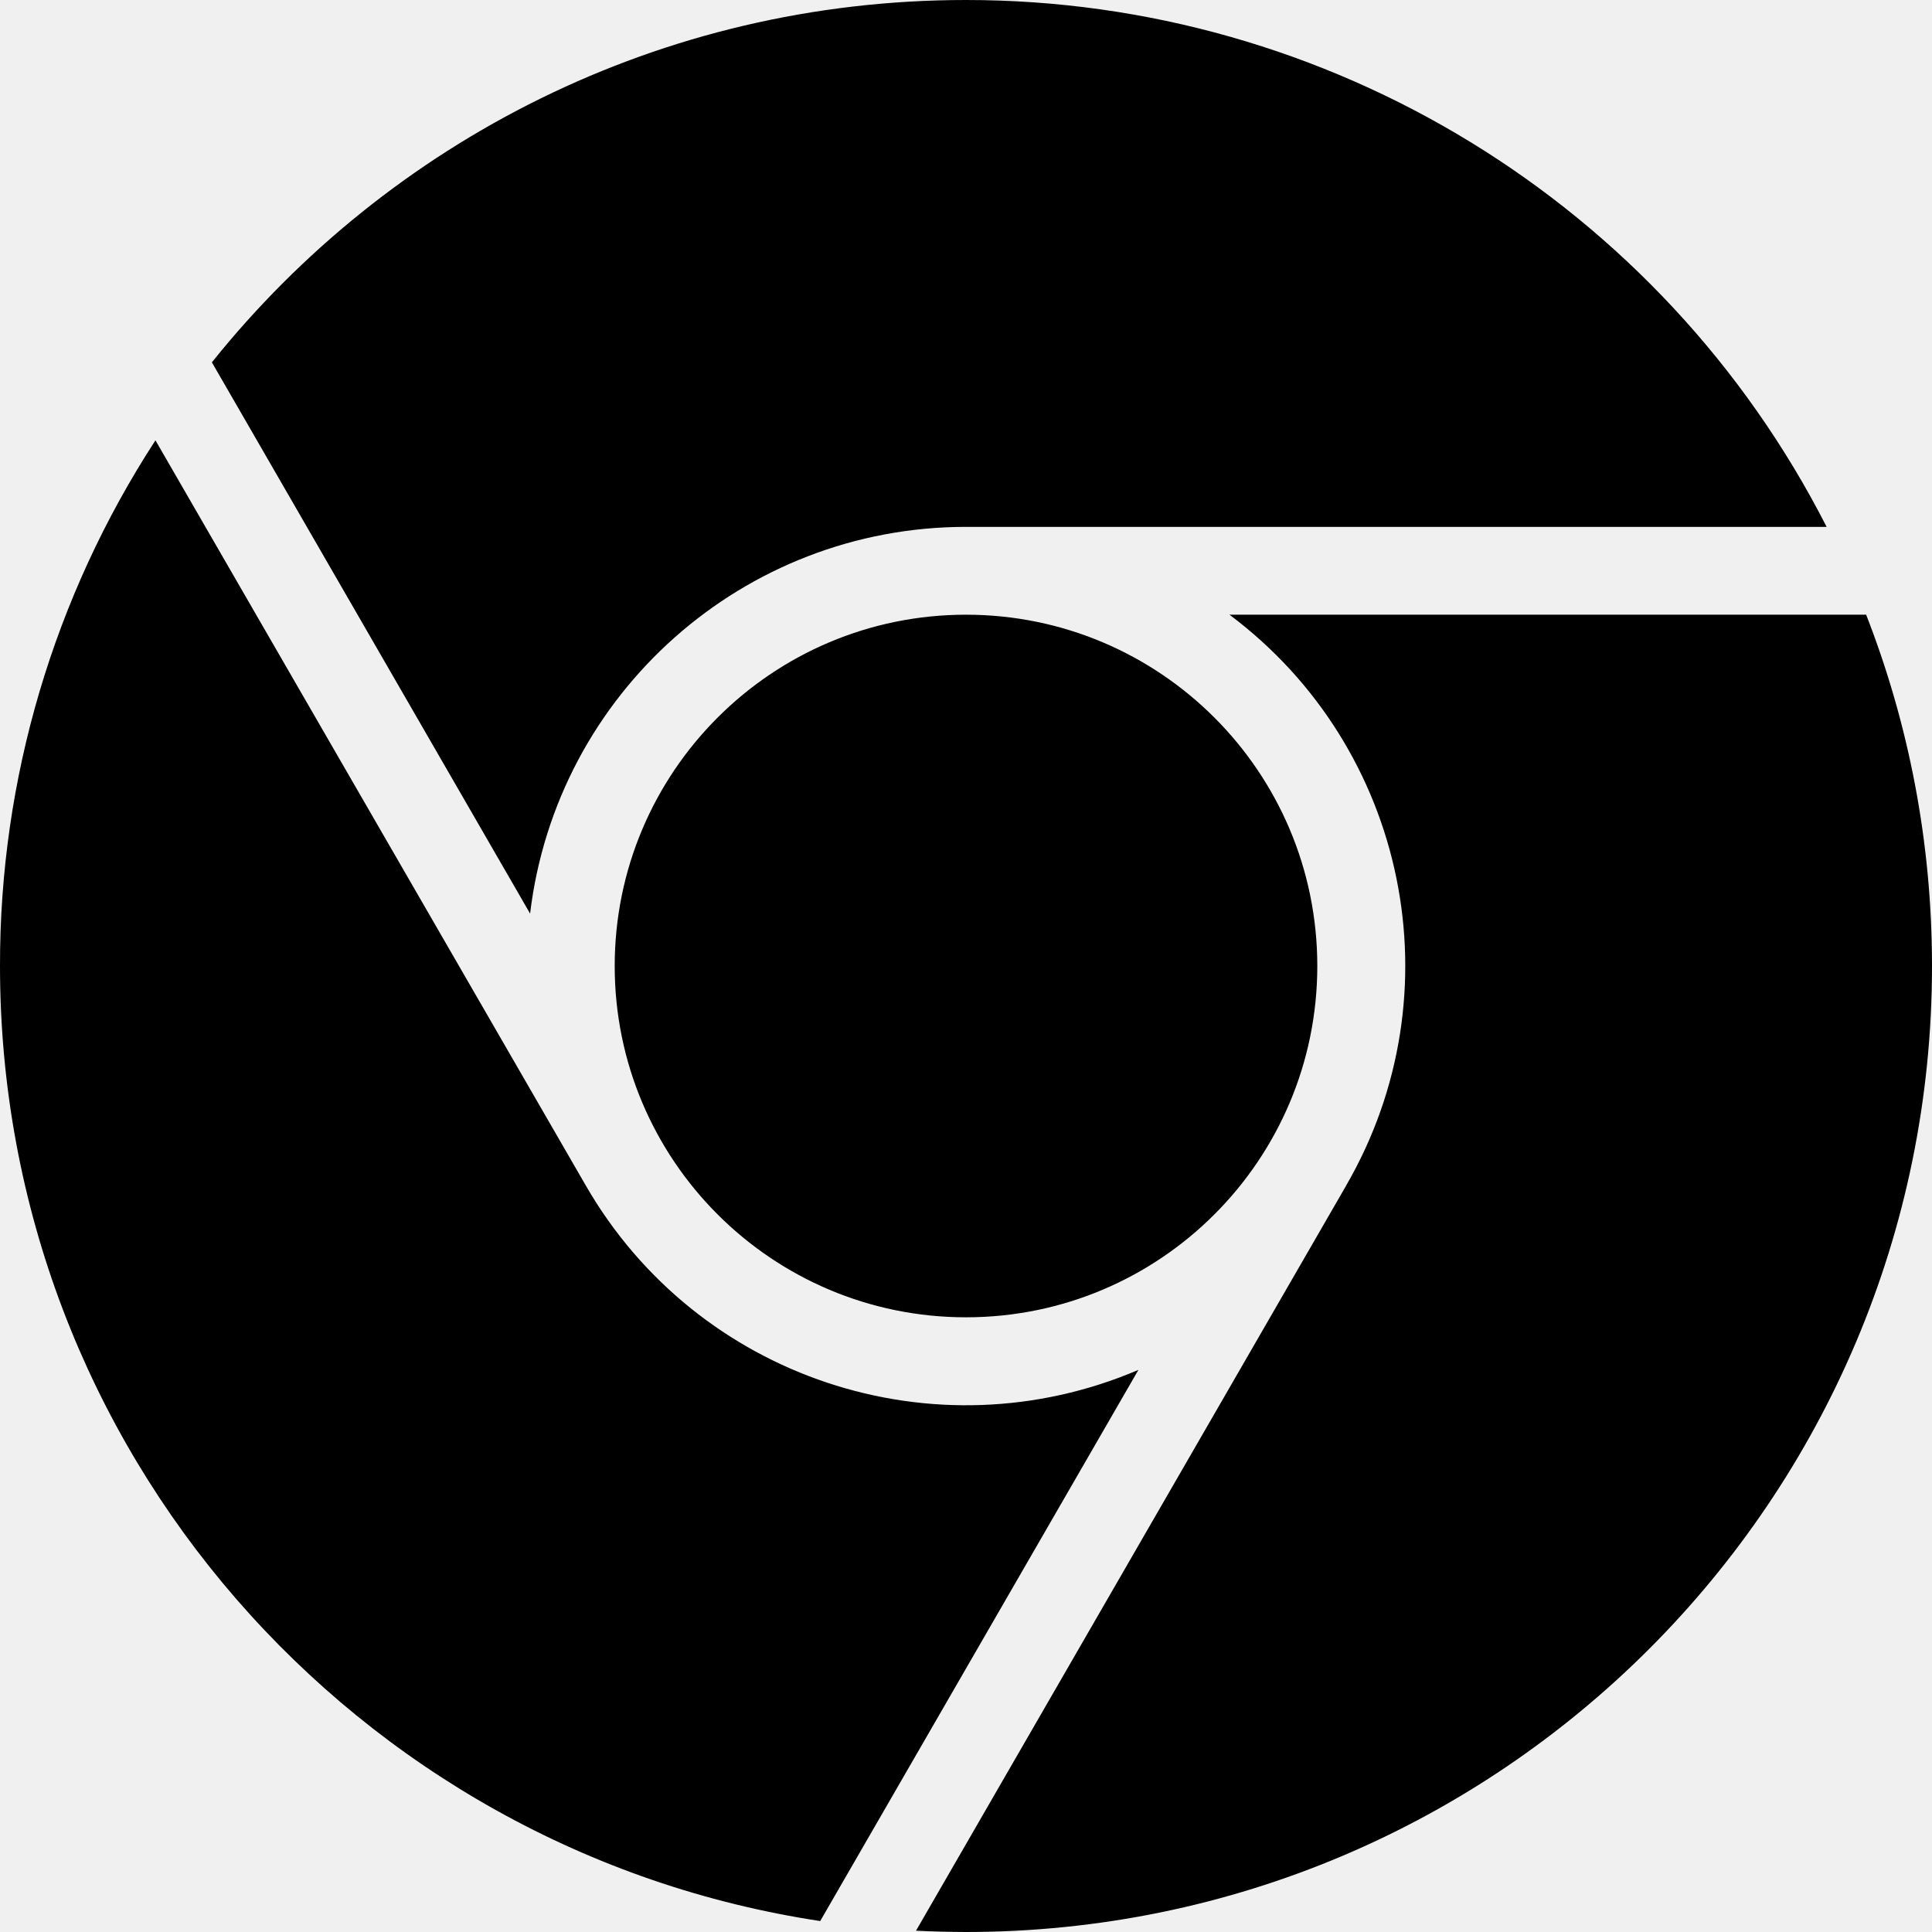
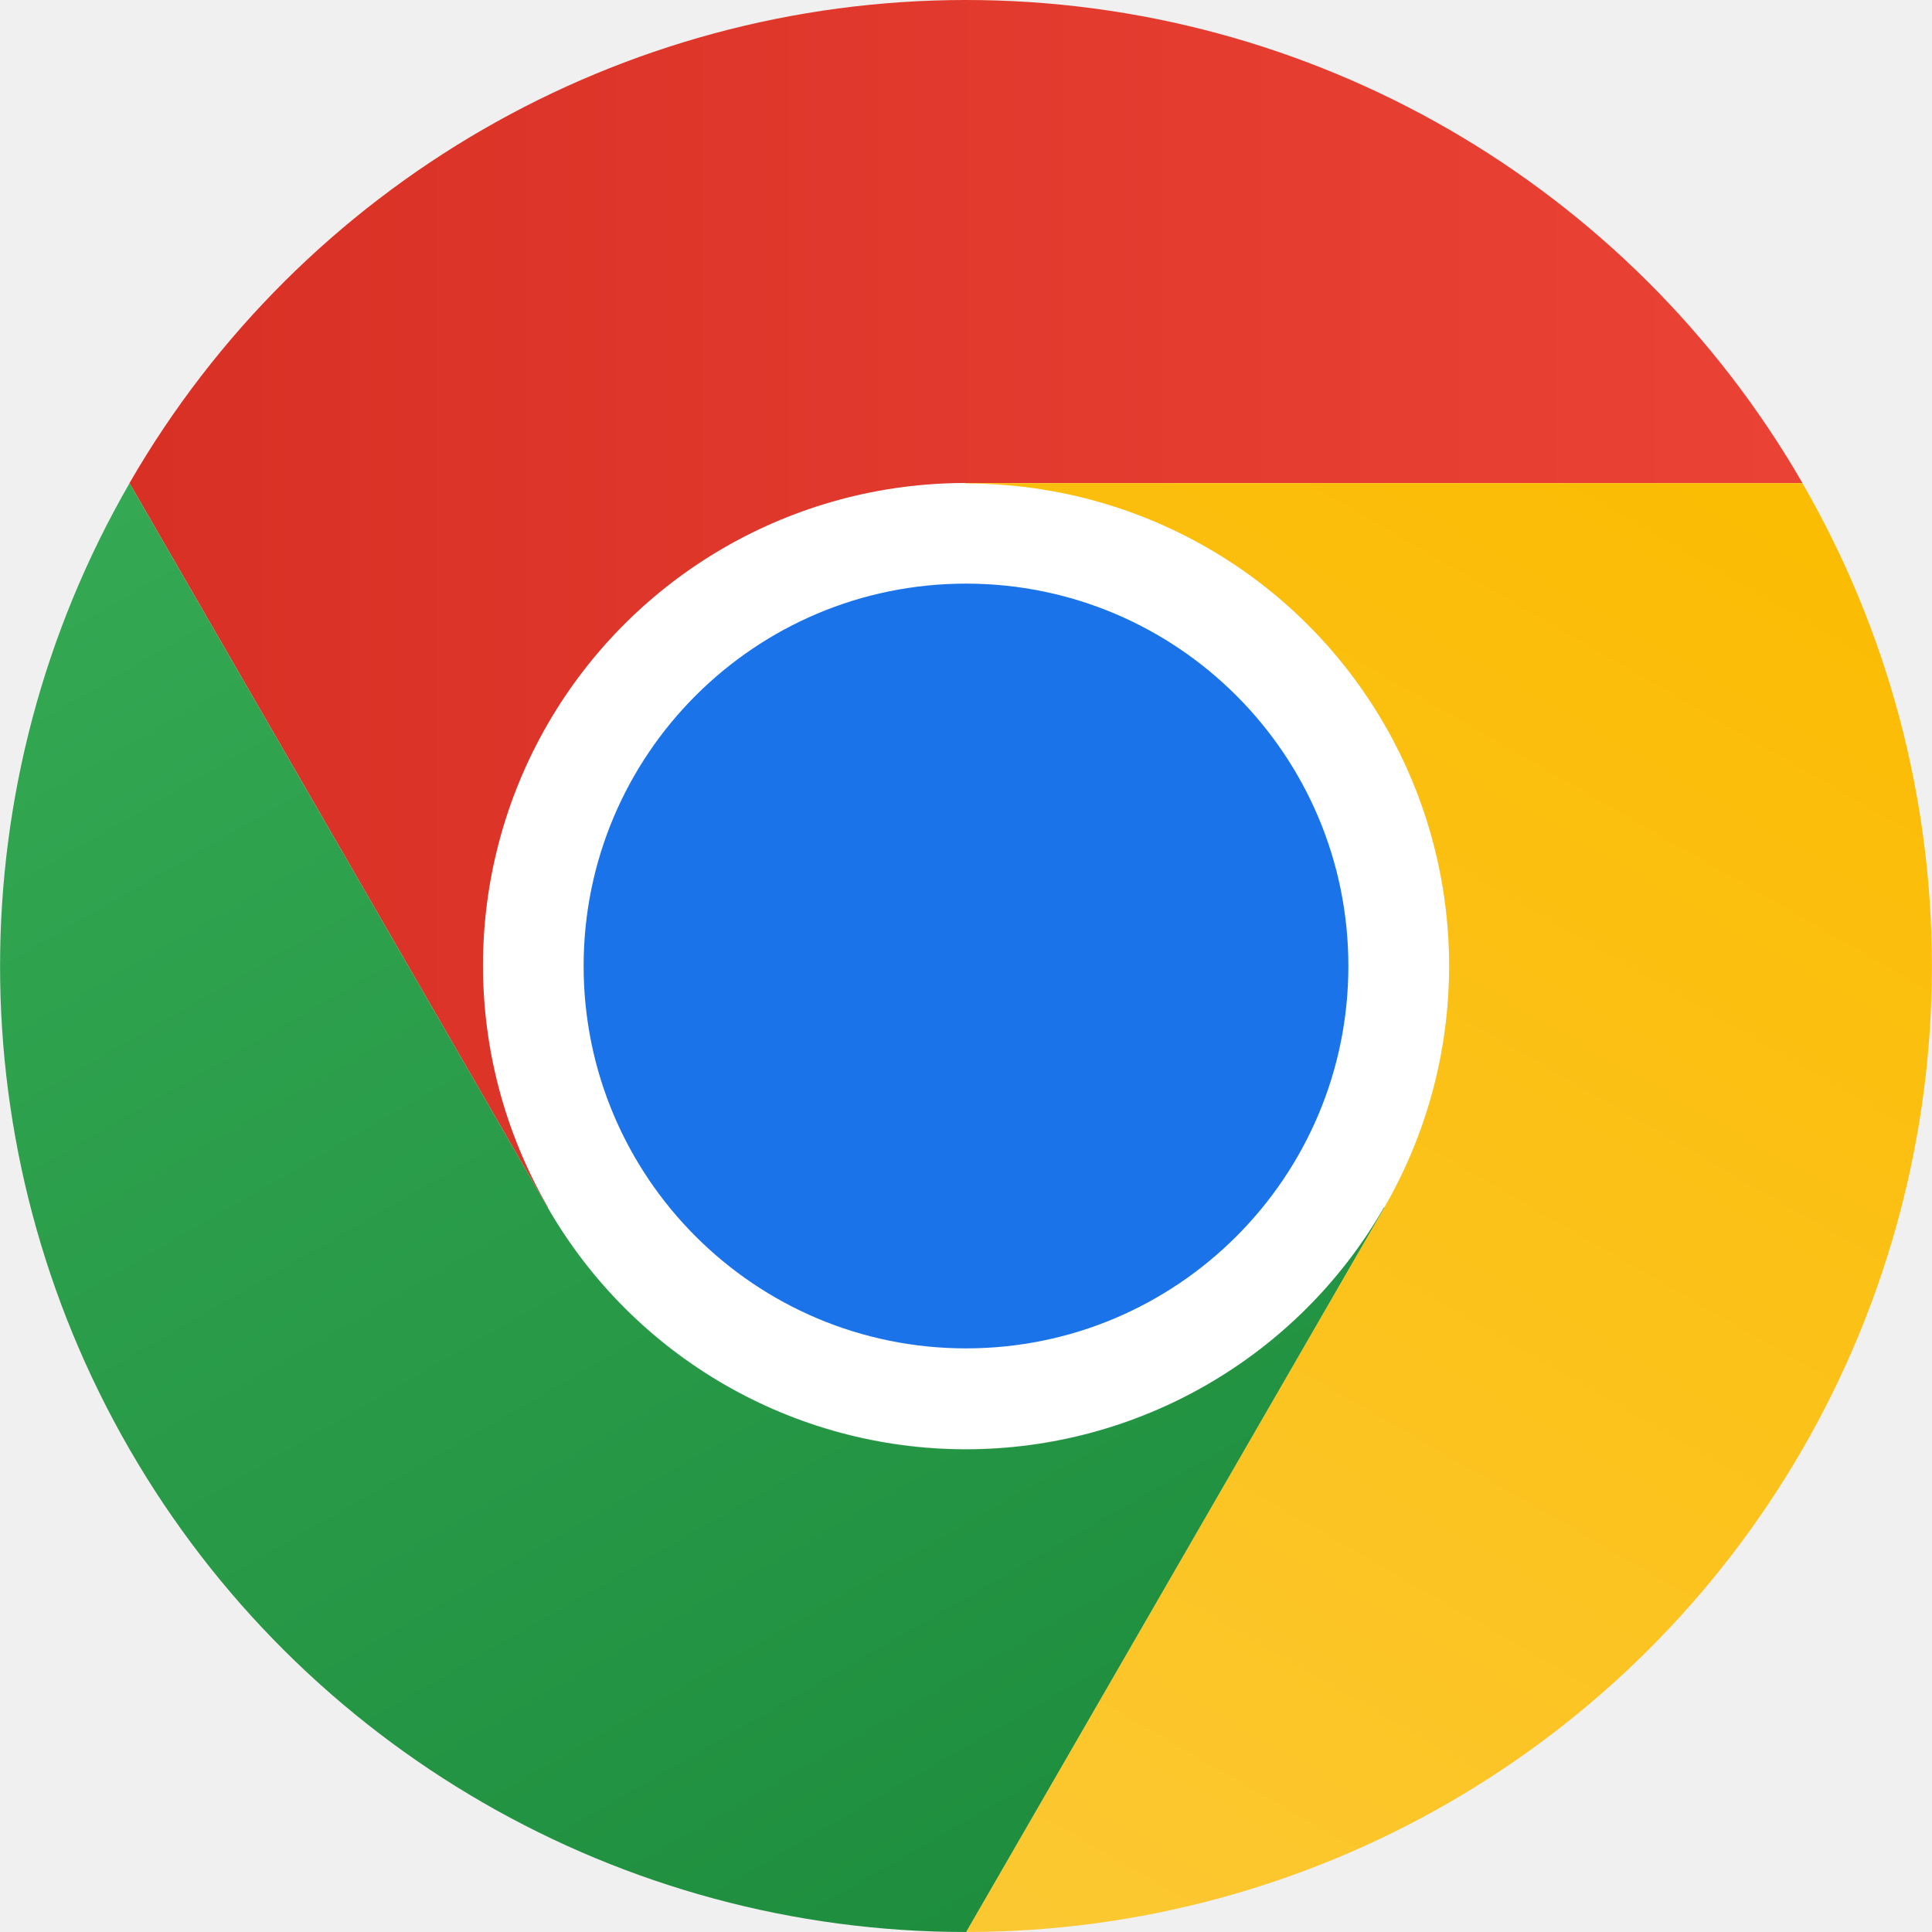
- <svg xmlns="http://www.w3.org/2000/svg" viewBox="0 0 24 24">
-   <path d="M12 0C8.21 0 4.831 1.757 2.632 4.501l3.953 6.848A5.454 5.454 0 0 1 12 6.545h10.691A12 12 0 0 0 12 0M1.931 5.47A11.94 11.94 0 0 0 0 12c0 6.012 4.42 10.991 10.189 11.864l3.953-6.847a5.45 5.45 0 0 1-6.865-2.29zm13.342 2.166a5.446 5.446 0 0 1 1.45 7.09l.002.001h-.002l-5.344 9.257q.309.015.621.016c6.627 0 12-5.373 12-12 0-1.54-.29-3.011-.818-4.364zM12 16.364a4.364 4.364 0 1 1 0-8.728 4.364 4.364 0 0 1 0 8.728" />
+ <svg xmlns="http://www.w3.org/2000/svg" viewBox="0 0 48 48">
+   <defs>
+     <linearGradient id="a" x1="3.217" x2="44.781" y1="15" y2="15" gradientUnits="userSpaceOnUse">
+       <stop offset="0" stop-color="#d93025" />
+       <stop offset="1" stop-color="#ea4335" />
+     </linearGradient>
+     <linearGradient id="b" x1="20.722" x2="41.504" y1="47.679" y2="11.684" gradientUnits="userSpaceOnUse">
+       <stop offset="0" stop-color="#fcc934" />
+       <stop offset="1" stop-color="#fbbc04" />
+     </linearGradient>
+     <linearGradient id="c" x1="26.598" x2="5.816" y1="46.502" y2="10.506" gradientUnits="userSpaceOnUse">
+       <stop offset="0" stop-color="#1e8e3e" />
+       <stop offset="1" stop-color="#34a853" />
+     </linearGradient>
+   </defs>
+   <circle cx="24" cy="23.995" r="12" style="fill:#fff" />
+   <path d="M3.215 36A24 24 0 1 0 12 3.215 24 24 0 0 0 3.215 36m31.177-18A12 12 0 1 1 18 13.608 12 12 0 0 1 34.392 18" style="fill:none" />
+   <path d="M24 12h20.781a23.994 23.994 0 0 0-41.564.003L13.607 30l.01-.002A11.985 11.985 0 0 1 24 12" style="fill:url(#a)" />
+   <circle cx="24" cy="24" r="9.5" style="fill:#1a73e8" />
+   <path d="M34.391 30.003 24.001 48A23.994 23.994 0 0 0 44.78 12.003H23.999l-.003.01a11.985 11.985 0 0 1 10.395 17.99" style="fill:url(#b)" />
+   <path d="M13.609 30.003 3.218 12.006A23.994 23.994 0 0 0 24.003 48l10.39-17.997-.007-.007a11.985 11.985 0 0 1-20.777.007" style="fill:url(#c)" />
</svg>
